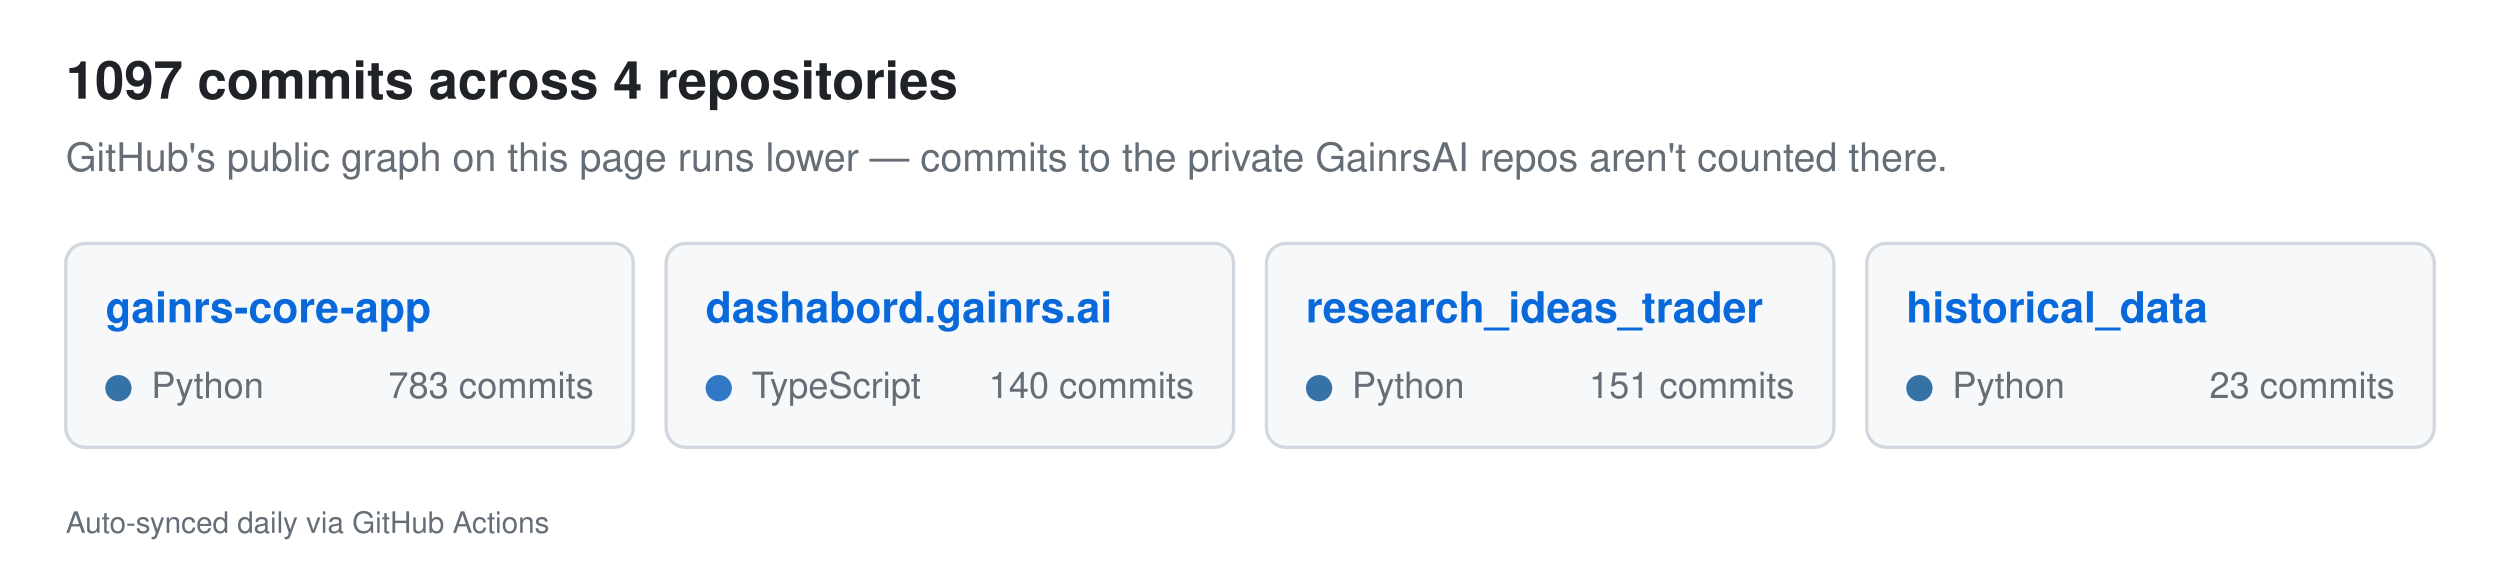
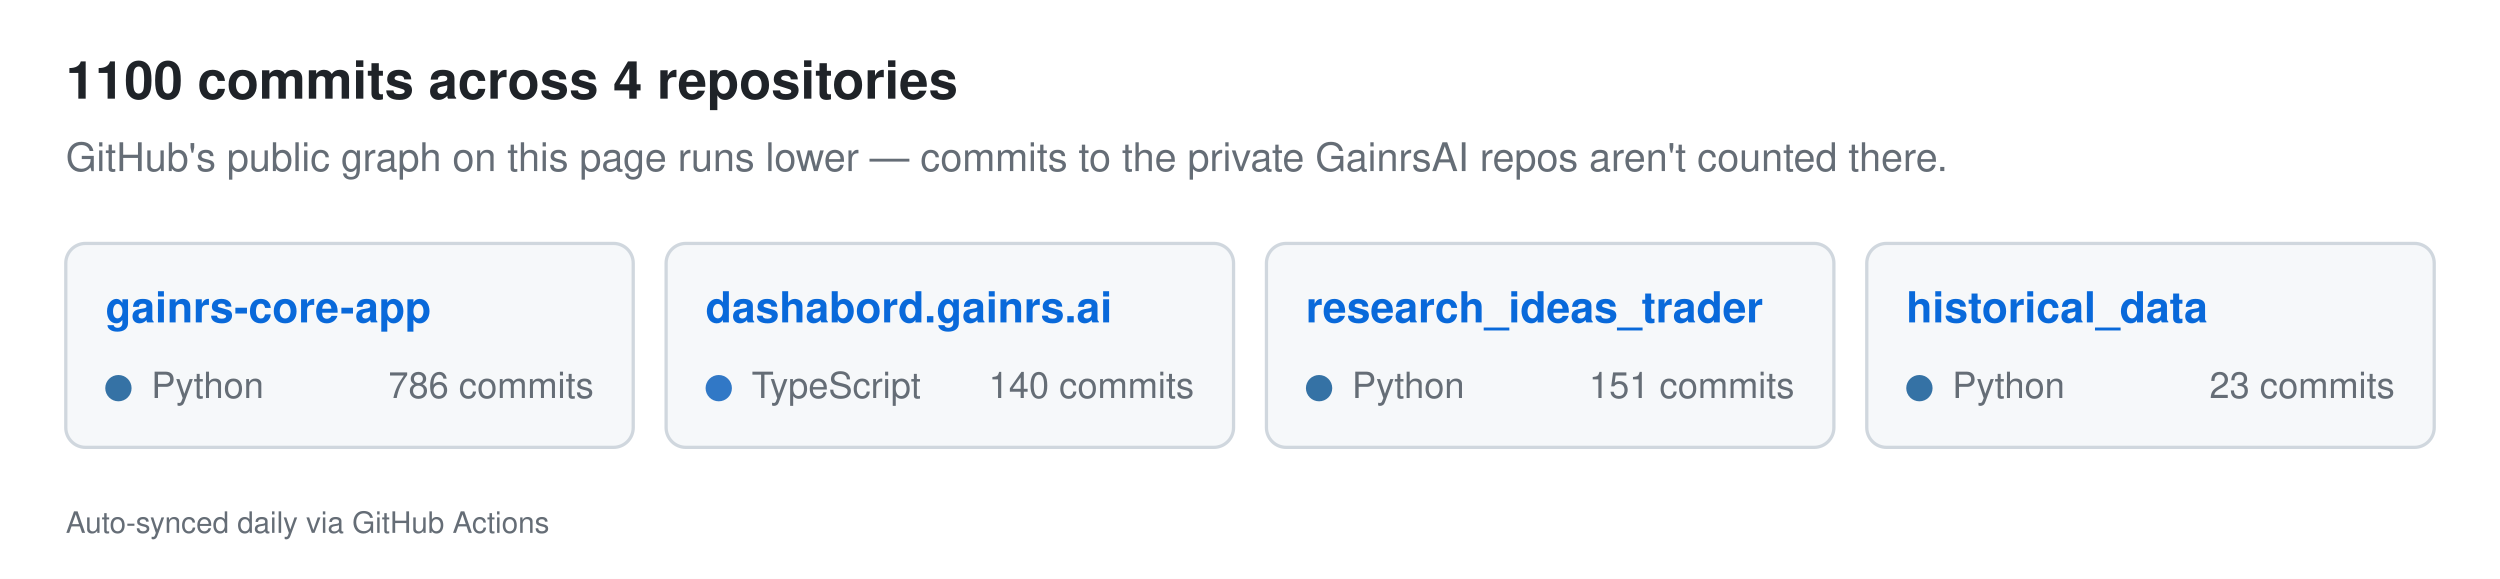
- <svg xmlns="http://www.w3.org/2000/svg" width="760" height="176" viewBox="0 0 760 176" font-family="-apple-system, BlinkMacSystemFont, 'Segoe UI', Helvetica, Arial, sans-serif" role="img" aria-label="1097 commits across 4 repositories">
+ <svg xmlns="http://www.w3.org/2000/svg" width="760" height="176" viewBox="0 0 760 176" font-family="-apple-system, BlinkMacSystemFont, 'Segoe UI', Helvetica, Arial, sans-serif" role="img" aria-label="1100 commits across 4 repositories">
  <rect width="760" height="176" fill="#ffffff" />
-   <text x="20" y="30" font-size="16" font-weight="600" fill="#1f2328">1097 commits across 4 repositories</text>
+   <text x="20" y="30" font-size="16" font-weight="600" fill="#1f2328">1100 commits across 4 repositories</text>
  <text x="20" y="52" font-size="12" fill="#656d76">GitHub's public graph on this page runs lower — commits to the private GainrsAI repos aren't counted there.</text>
  <rect x="20.0" y="74" width="172.5" height="62" rx="6" fill="#f6f8fa" stroke="#d0d7de" />
  <text x="32.0" y="98" font-size="13" font-weight="600" fill="#0969da">gainrs-core-app</text>
  <circle cx="36.0" cy="118" r="4" fill="#3572A5" />
  <text x="46.0" y="121" font-size="11" fill="#656d76">Python</text>
-   <text x="180.5" y="121" font-size="11" fill="#656d76" text-anchor="end">783 commits</text>
+   <text x="180.5" y="121" font-size="11" fill="#656d76" text-anchor="end">786 commits</text>
  <rect x="202.5" y="74" width="172.5" height="62" rx="6" fill="#f6f8fa" stroke="#d0d7de" />
  <text x="214.5" y="98" font-size="13" font-weight="600" fill="#0969da">dashabord.gainrs.ai</text>
  <circle cx="218.5" cy="118" r="4" fill="#3178c6" />
  <text x="228.5" y="121" font-size="11" fill="#656d76">TypeScript</text>
  <text x="363.0" y="121" font-size="11" fill="#656d76" text-anchor="end">140 commits</text>
  <rect x="385.0" y="74" width="172.5" height="62" rx="6" fill="#f6f8fa" stroke="#d0d7de" />
  <text x="397.0" y="98" font-size="13" font-weight="600" fill="#0969da">research_ideas_trader</text>
  <circle cx="401.0" cy="118" r="4" fill="#3572A5" />
  <text x="411.0" y="121" font-size="11" fill="#656d76">Python</text>
  <text x="545.5" y="121" font-size="11" fill="#656d76" text-anchor="end">151 commits</text>
  <rect x="567.5" y="74" width="172.5" height="62" rx="6" fill="#f6f8fa" stroke="#d0d7de" />
  <text x="579.5" y="98" font-size="13" font-weight="600" fill="#0969da">historical_data</text>
  <circle cx="583.5" cy="118" r="4" fill="#3572A5" />
  <text x="593.5" y="121" font-size="11" fill="#656d76">Python</text>
  <text x="728.0" y="121" font-size="11" fill="#656d76" text-anchor="end">23 commits</text>
  <text x="20" y="162" font-size="9" fill="#656d76">Auto-synced daily via GitHub Actions</text>
</svg>
